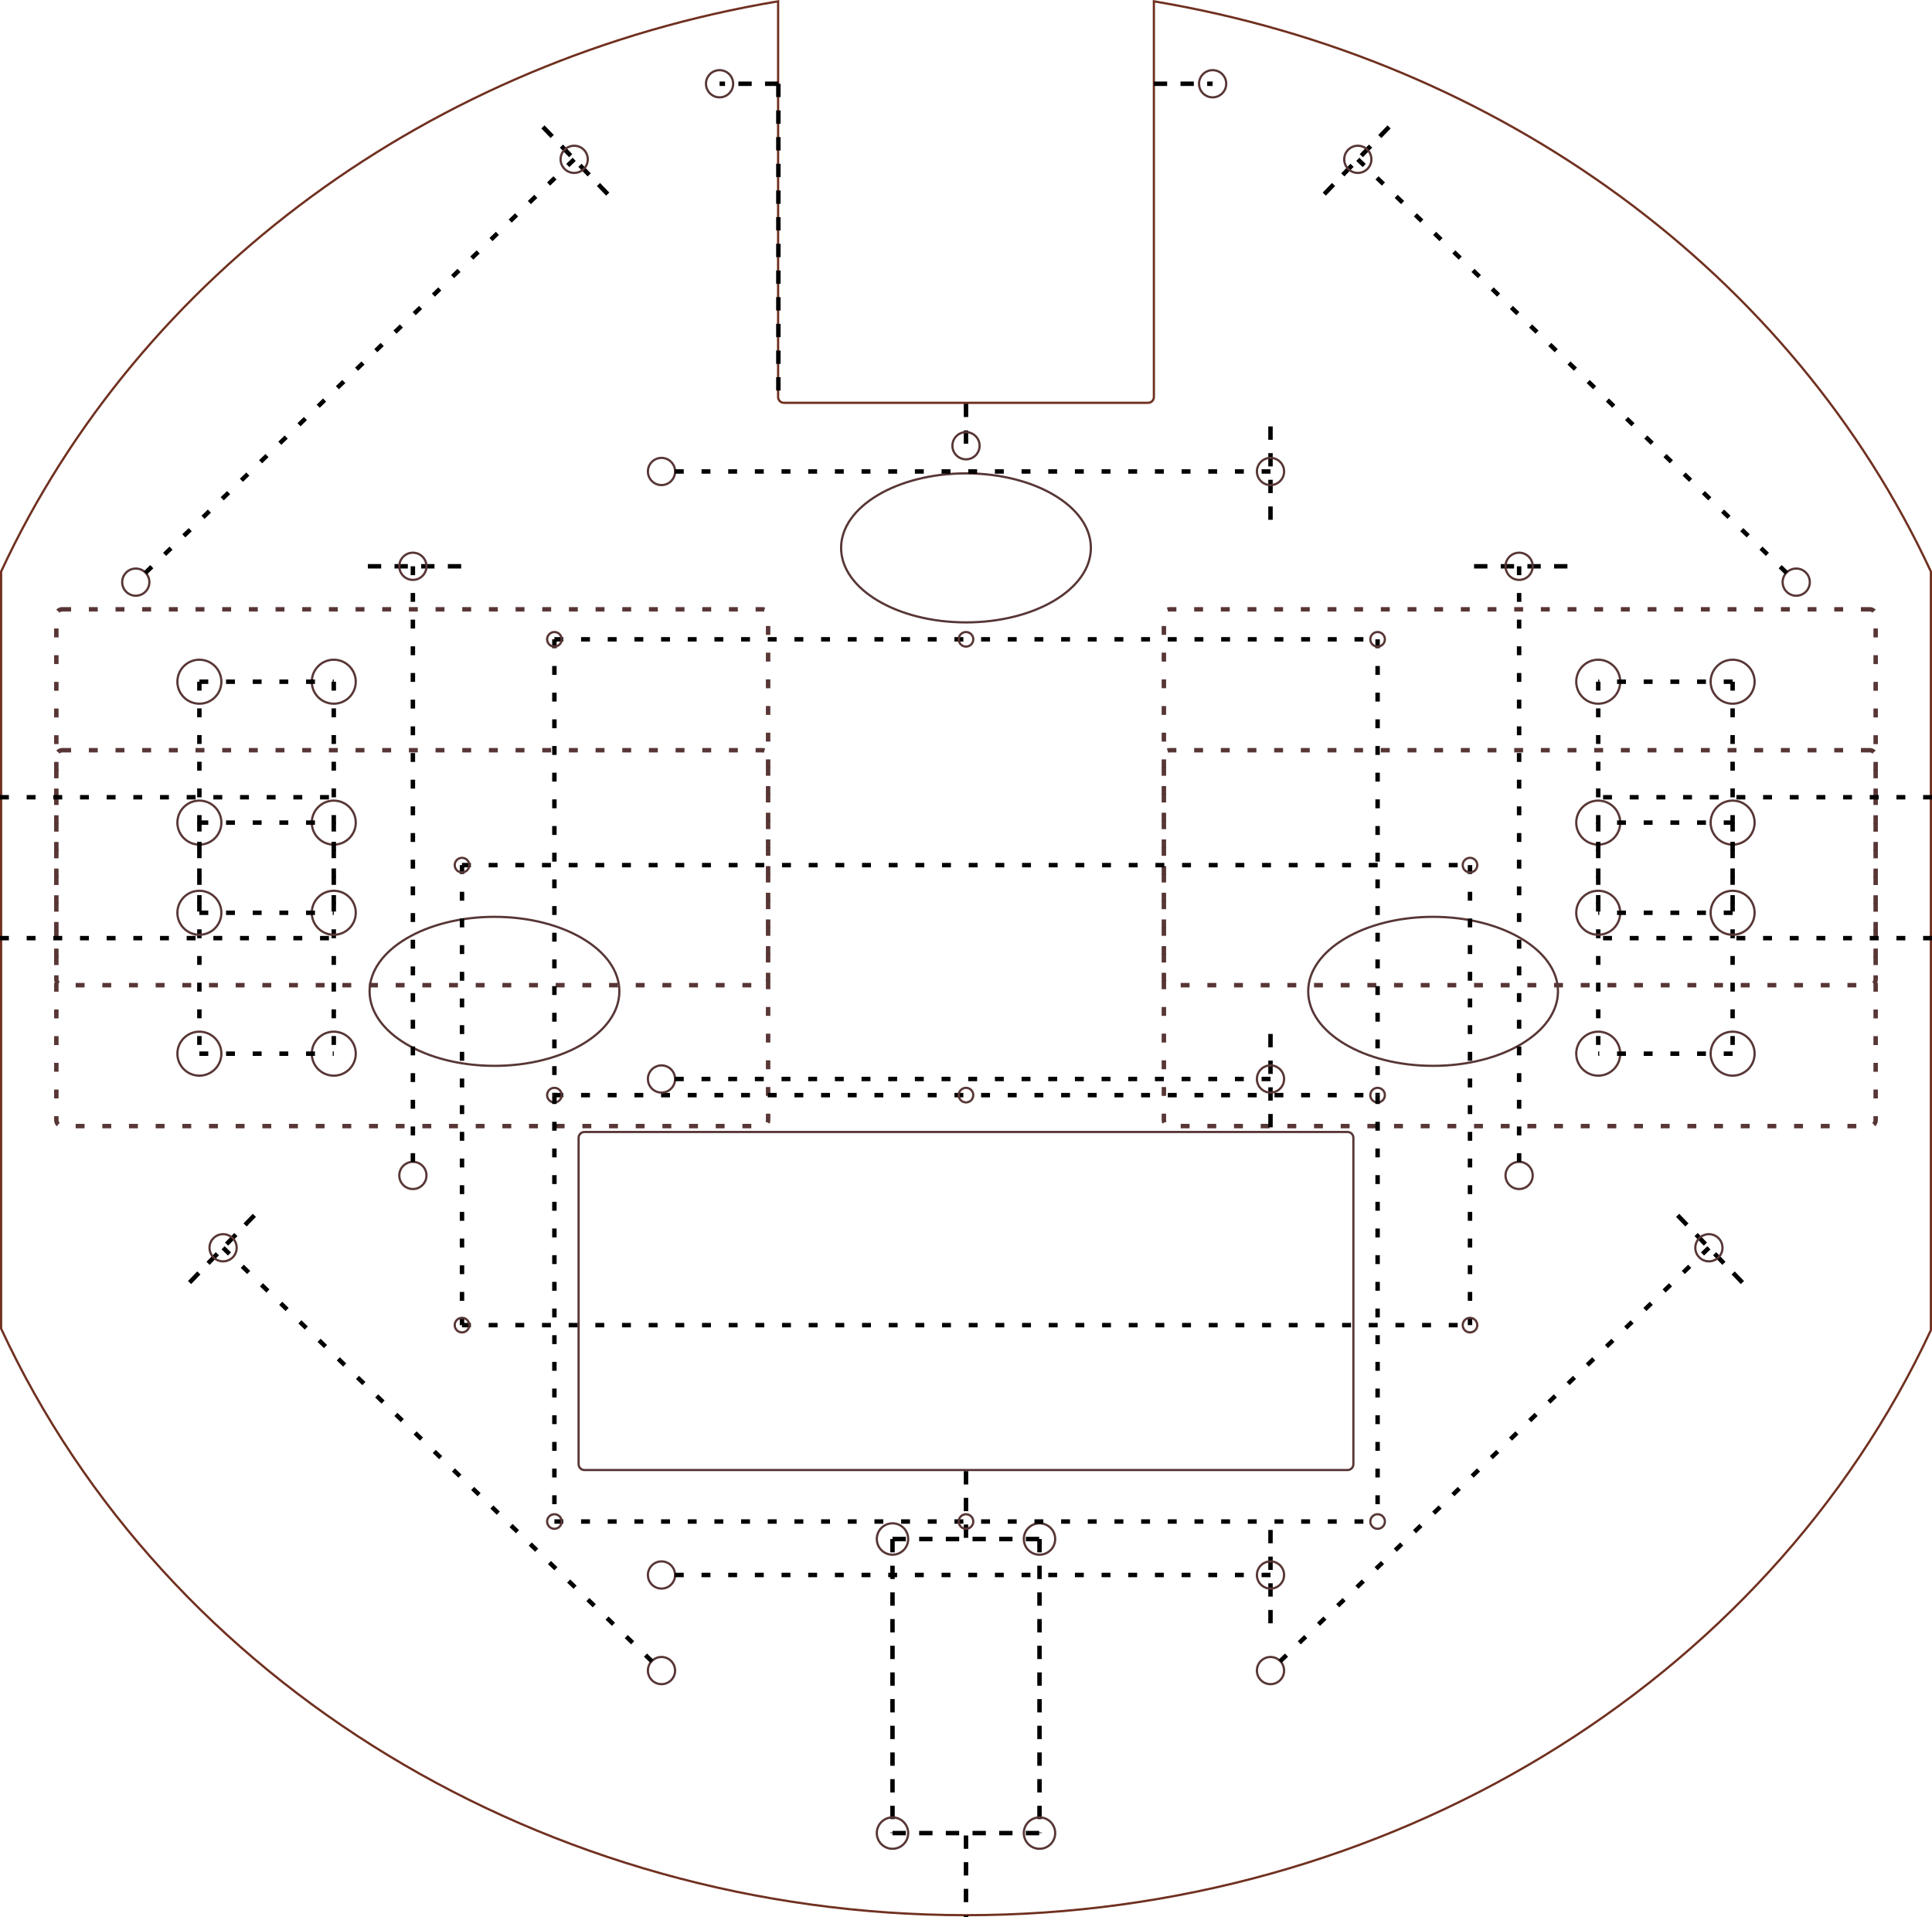
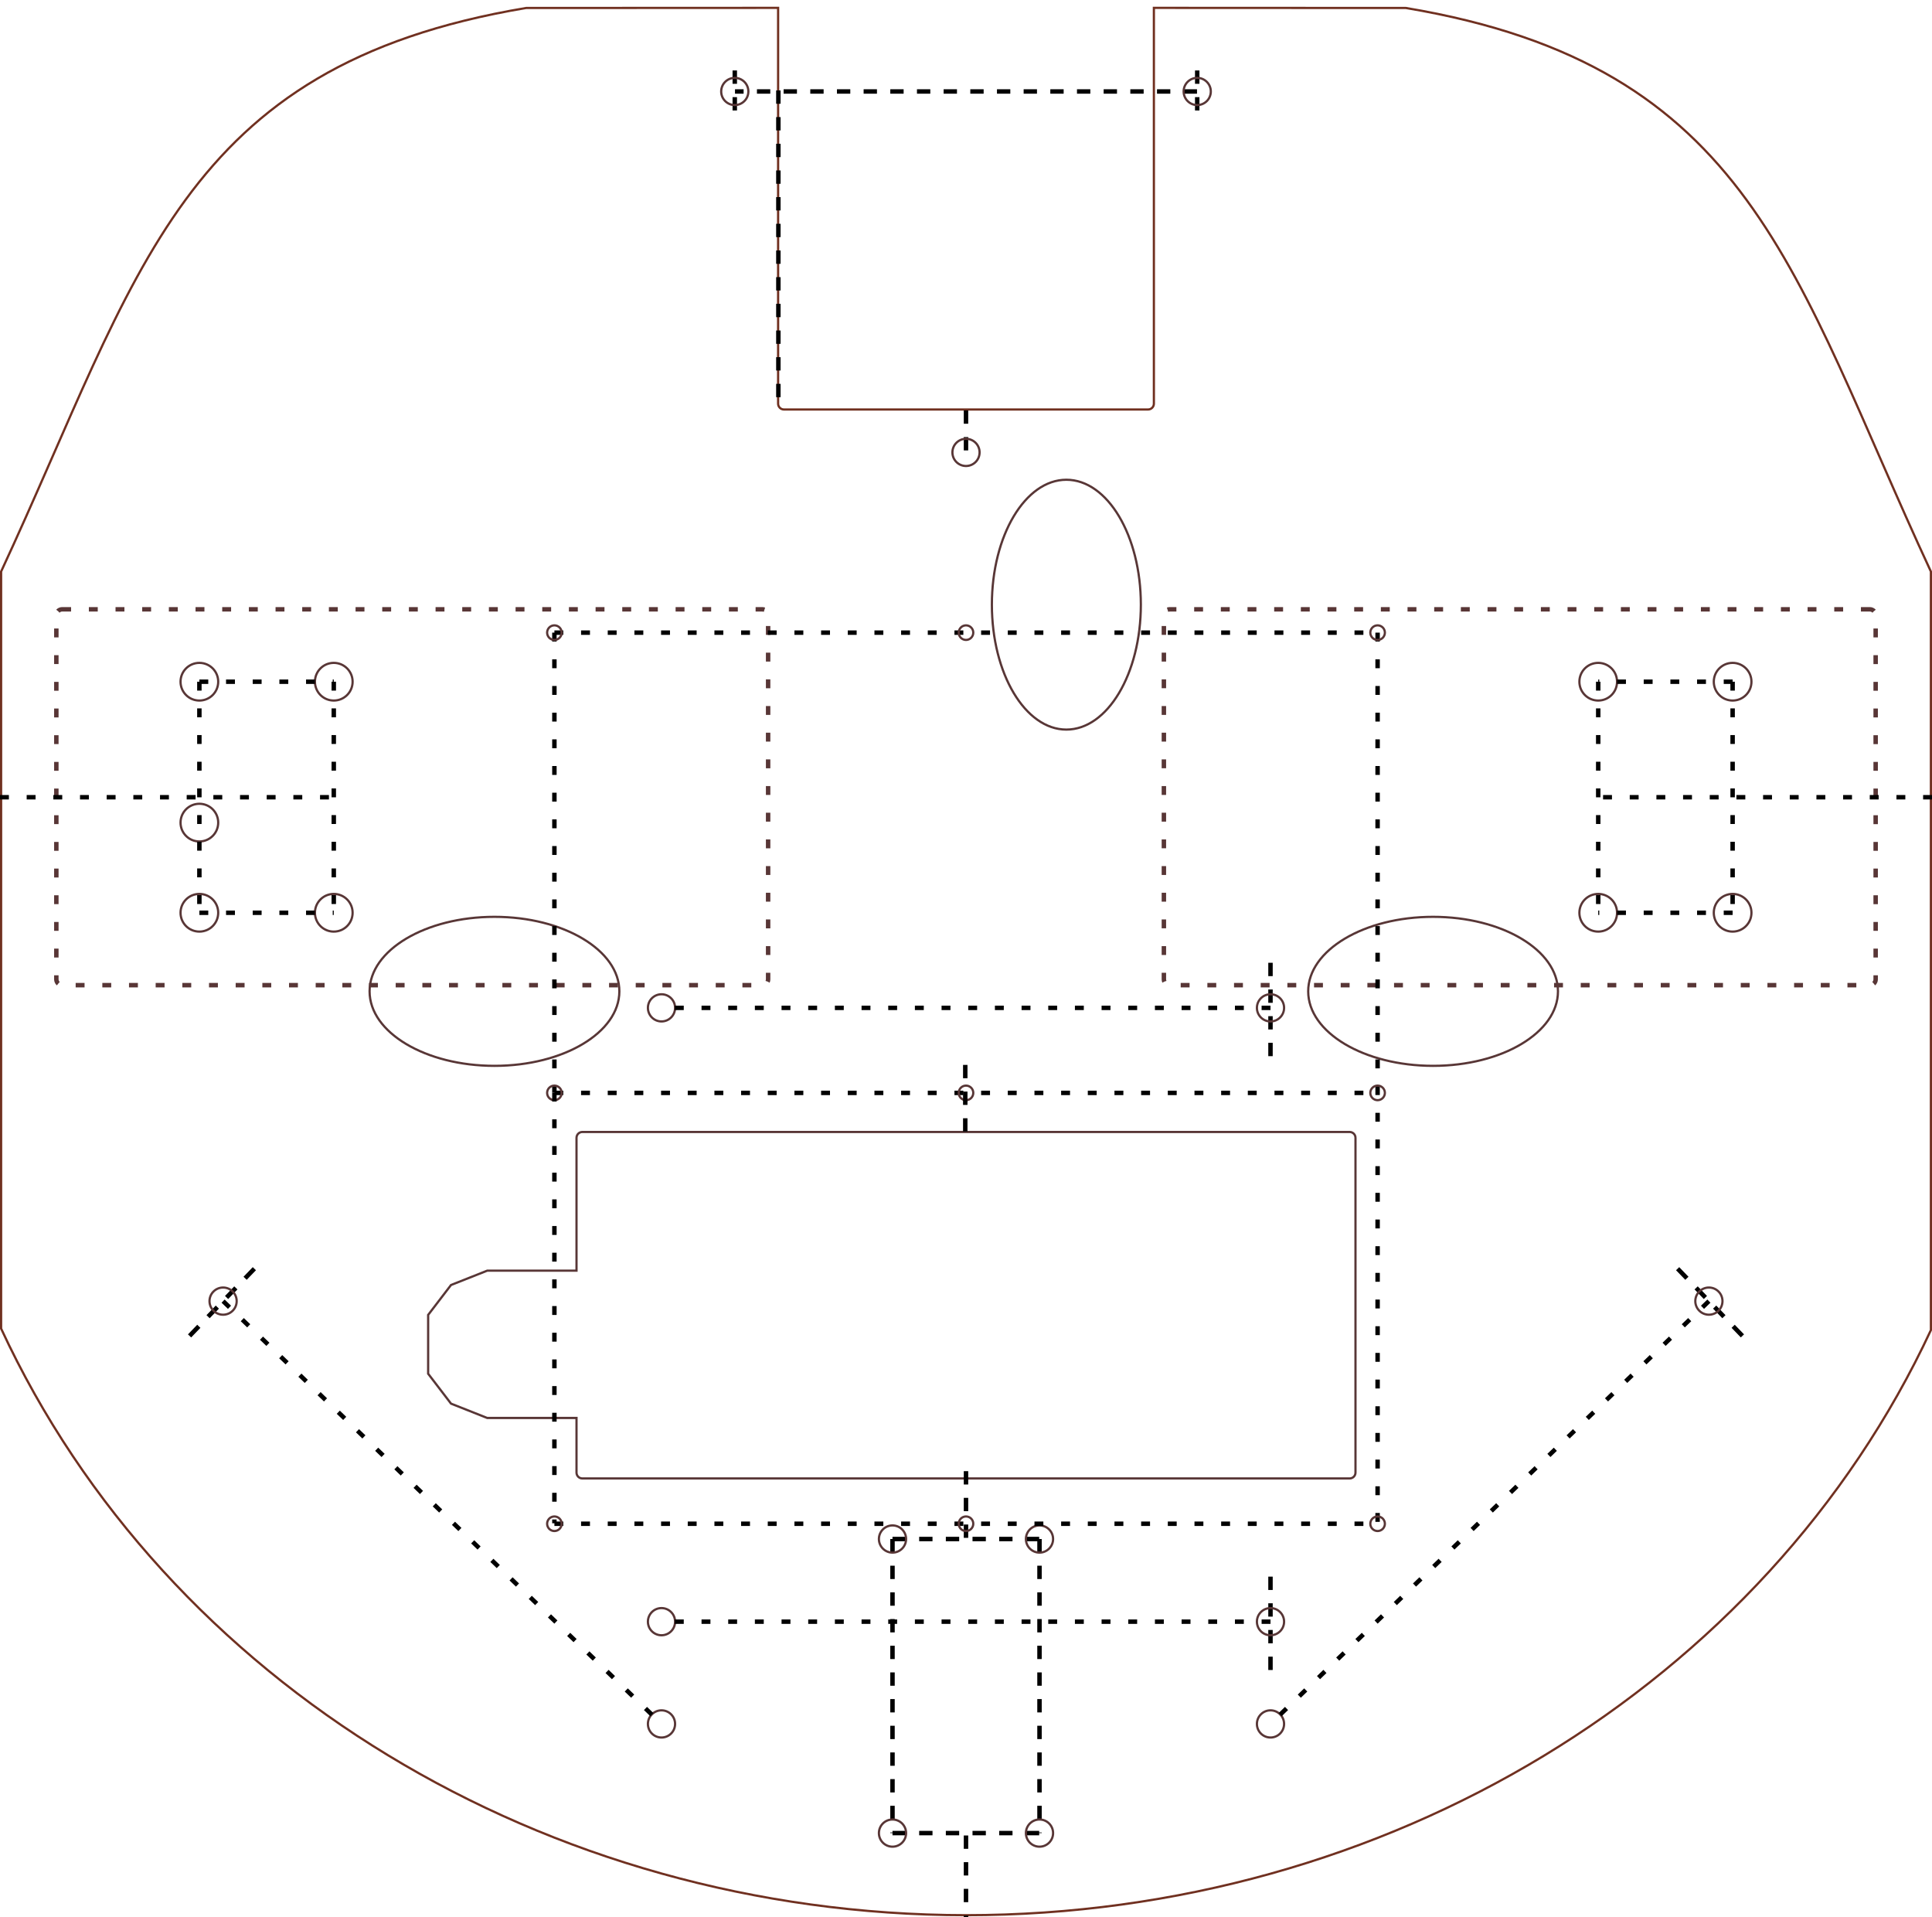
<svg xmlns="http://www.w3.org/2000/svg" width="460mm" height="456.153mm" viewBox="0 0 460 456.153" version="1.1" id="svg5">
  <defs id="defs2">
    </defs>
  <g id="layer1" transform="translate(-50.91214,-132.702)">
-     <path id="path846" mask="none" style="fill:none;stroke:#703020;stroke-width:2" d="M 892.637,502.732 A 944.668,868.286 0 0 0 193.424,1015.764 v 681.078 a 944.668,868.286 0 0 0 868.291,527.752 944.668,868.286 0 0 0 868.291,-526.369 V 1015.764 A 944.668,868.286 0 0 0 1230.793,502.734 v 355.967 c 0,2.916 -2.347,5.264 -5.264,5.264 H 897.9 c -2.916,0 -5.264,-2.347 -5.264,-5.264 z" transform="scale(0.2645833)" />
-     <g id="g3634" transform="translate(0,23.04942)">
-       <rect style="fill:none;fill-opacity:1;stroke:#583636;stroke-width:1.058;stroke-miterlimit:4;stroke-dasharray:2.117, 4.233;stroke-dashoffset:0;stroke-opacity:1" id="rect2693-6" width="169.471" height="89.471" x="64.327" y="288.231" rx="1.393" ry="1.393" />
-       <g id="g3434" transform="translate(-0.2678603,-2.211172)">
-         <circle style="fill:none;fill-opacity:1;stroke:#583636;stroke-width:0.529;stroke-miterlimit:4;stroke-dasharray:none;stroke-opacity:1" id="path2137" cx="98.651" cy="307.678" r="5.235" />
-         <circle style="fill:none;fill-opacity:1;stroke:#583636;stroke-width:0.529;stroke-miterlimit:4;stroke-dasharray:none;stroke-opacity:1" id="path2137-35" cx="98.651" cy="362.678" r="5.235" />
-         <circle style="fill:none;fill-opacity:1;stroke:#583636;stroke-width:0.529;stroke-miterlimit:4;stroke-dasharray:none;stroke-opacity:1" id="path2137-7" cx="130.651" cy="307.678" r="5.235" />
-         <circle style="fill:none;fill-opacity:1;stroke:#583636;stroke-width:0.529;stroke-miterlimit:4;stroke-dasharray:none;stroke-opacity:1" id="path2137-3" cx="130.651" cy="362.678" r="5.235" />
-         <path style="fill:none;stroke:#000000;stroke-width:1.058;stroke-linecap:butt;stroke-linejoin:miter;stroke-miterlimit:4;stroke-dasharray:2.117, 4.233;stroke-dashoffset:0;stroke-opacity:1" d="M 51.18,335.178 H 131.18" id="path2868" />
-         <path style="fill:none;stroke:#000000;stroke-width:1.058;stroke-linecap:butt;stroke-linejoin:miter;stroke-miterlimit:4;stroke-dasharray:2.117, 4.233;stroke-dashoffset:0;stroke-opacity:1" d="m 98.651,307.678 h 32" id="path2868-5" />
-         <path style="fill:none;stroke:#000000;stroke-width:1.058;stroke-linecap:butt;stroke-linejoin:miter;stroke-miterlimit:4;stroke-dasharray:2.117, 4.233;stroke-dashoffset:0;stroke-opacity:1" d="M 98.651,362.678 H 130.651" id="path2868-5-6" />
-         <path style="fill:none;stroke:#000000;stroke-width:1.058;stroke-linecap:butt;stroke-linejoin:miter;stroke-miterlimit:4;stroke-dasharray:2.117, 4.233;stroke-dashoffset:0;stroke-opacity:1" d="m 130.651,307.678 v 55" id="path2870" />
-         <path style="fill:none;stroke:#000000;stroke-width:1.058;stroke-linecap:butt;stroke-linejoin:miter;stroke-miterlimit:4;stroke-dasharray:2.117, 4.233;stroke-dashoffset:0;stroke-opacity:1" d="m 98.651,307.678 v 55" id="path2870-2" />
-       </g>
-     </g>
-     <g id="g3634-1" transform="matrix(-1,0,0,1,561.8241,23.04942)">
-       <rect style="fill:none;fill-opacity:1;stroke:#583636;stroke-width:1.058;stroke-miterlimit:4;stroke-dasharray:2.117, 4.233;stroke-dashoffset:0;stroke-opacity:1" id="rect2693-6-2" width="169.471" height="89.471" x="64.327" y="288.231" rx="1.393" ry="1.393" />
-       <g id="g3434-7" transform="translate(-0.2678603,-2.211172)">
-         <circle style="fill:none;fill-opacity:1;stroke:#583636;stroke-width:0.529;stroke-miterlimit:4;stroke-dasharray:none;stroke-opacity:1" id="path2137-0" cx="98.651" cy="307.678" r="5.235" />
-         <circle style="fill:none;fill-opacity:1;stroke:#583636;stroke-width:0.529;stroke-miterlimit:4;stroke-dasharray:none;stroke-opacity:1" id="path2137-35-9" cx="98.651" cy="362.678" r="5.235" />
-         <circle style="fill:none;fill-opacity:1;stroke:#583636;stroke-width:0.529;stroke-miterlimit:4;stroke-dasharray:none;stroke-opacity:1" id="path2137-7-3" cx="130.651" cy="307.678" r="5.235" />
-         <circle style="fill:none;fill-opacity:1;stroke:#583636;stroke-width:0.529;stroke-miterlimit:4;stroke-dasharray:none;stroke-opacity:1" id="path2137-3-6" cx="130.651" cy="362.678" r="5.235" />
-         <path style="fill:none;stroke:#000000;stroke-width:1.058;stroke-linecap:butt;stroke-linejoin:miter;stroke-miterlimit:4;stroke-dasharray:2.117, 4.233;stroke-dashoffset:0;stroke-opacity:1" d="M 51.18,335.178 H 131.18" id="path2868-0" />
-         <path style="fill:none;stroke:#000000;stroke-width:1.058;stroke-linecap:butt;stroke-linejoin:miter;stroke-miterlimit:4;stroke-dasharray:2.117, 4.233;stroke-dashoffset:0;stroke-opacity:1" d="m 98.651,307.678 h 32" id="path2868-5-62" />
-         <path style="fill:none;stroke:#000000;stroke-width:1.058;stroke-linecap:butt;stroke-linejoin:miter;stroke-miterlimit:4;stroke-dasharray:2.117, 4.233;stroke-dashoffset:0;stroke-opacity:1" d="M 98.651,362.678 H 130.651" id="path2868-5-6-6" />
-         <path style="fill:none;stroke:#000000;stroke-width:1.058;stroke-linecap:butt;stroke-linejoin:miter;stroke-miterlimit:4;stroke-dasharray:2.117, 4.233;stroke-dashoffset:0;stroke-opacity:1" d="m 130.651,307.678 v 55" id="path2870-1" />
-         <path style="fill:none;stroke:#000000;stroke-width:1.058;stroke-linecap:butt;stroke-linejoin:miter;stroke-miterlimit:4;stroke-dasharray:2.117, 4.233;stroke-dashoffset:0;stroke-opacity:1" d="m 98.651,307.678 v 55" id="path2870-2-8" />
-       </g>
-     </g>
-     <g id="g3634-2" transform="translate(9e-6,-10.49095)">
-       <rect style="fill:none;fill-opacity:1;stroke:#583636;stroke-width:1.058;stroke-miterlimit:4;stroke-dasharray:2.117, 4.233;stroke-dashoffset:0;stroke-opacity:1" id="rect2693-6-28" width="169.471" height="89.471" x="64.327" y="288.231" rx="1.393" ry="1.393" />
-       <g id="g3434-9" transform="translate(-0.2678603,-2.211172)">
-         <circle style="fill:none;fill-opacity:1;stroke:#583636;stroke-width:0.529;stroke-miterlimit:4;stroke-dasharray:none;stroke-opacity:1" id="path2137-73" cx="98.651" cy="307.678" r="5.235" />
-         <circle style="fill:none;fill-opacity:1;stroke:#583636;stroke-width:0.529;stroke-miterlimit:4;stroke-dasharray:none;stroke-opacity:1" id="path2137-35-6" cx="98.651" cy="362.678" r="5.235" />
-         <circle style="fill:none;fill-opacity:1;stroke:#583636;stroke-width:0.529;stroke-miterlimit:4;stroke-dasharray:none;stroke-opacity:1" id="path2137-7-1" cx="130.651" cy="307.678" r="5.235" />
-         <circle style="fill:none;fill-opacity:1;stroke:#583636;stroke-width:0.529;stroke-miterlimit:4;stroke-dasharray:none;stroke-opacity:1" id="path2137-3-2" cx="130.651" cy="362.678" r="5.235" />
-         <path style="fill:none;stroke:#000000;stroke-width:1.058;stroke-linecap:butt;stroke-linejoin:miter;stroke-miterlimit:4;stroke-dasharray:2.117, 4.233;stroke-dashoffset:0;stroke-opacity:1" d="M 51.18,335.178 H 131.18" id="path2868-9" />
-         <path style="fill:none;stroke:#000000;stroke-width:1.058;stroke-linecap:butt;stroke-linejoin:miter;stroke-miterlimit:4;stroke-dasharray:2.117, 4.233;stroke-dashoffset:0;stroke-opacity:1" d="m 98.651,307.678 h 32" id="path2868-5-3" />
-         <path style="fill:none;stroke:#000000;stroke-width:1.058;stroke-linecap:butt;stroke-linejoin:miter;stroke-miterlimit:4;stroke-dasharray:2.117, 4.233;stroke-dashoffset:0;stroke-opacity:1" d="M 98.651,362.678 H 130.651" id="path2868-5-6-1" />
-         <path style="fill:none;stroke:#000000;stroke-width:1.058;stroke-linecap:butt;stroke-linejoin:miter;stroke-miterlimit:4;stroke-dasharray:2.117, 4.233;stroke-dashoffset:0;stroke-opacity:1" d="m 130.651,307.678 v 55" id="path2870-9" />
-         <path style="fill:none;stroke:#000000;stroke-width:1.058;stroke-linecap:butt;stroke-linejoin:miter;stroke-miterlimit:4;stroke-dasharray:2.117, 4.233;stroke-dashoffset:0;stroke-opacity:1" d="m 98.651,307.678 v 55" id="path2870-2-4" />
-       </g>
-     </g>
-     <g id="g3634-1-7" transform="matrix(-1,0,0,1,561.8241,-10.49095)">
-       <rect style="fill:none;fill-opacity:1;stroke:#583636;stroke-width:1.058;stroke-miterlimit:4;stroke-dasharray:2.117, 4.233;stroke-dashoffset:0;stroke-opacity:1" id="rect2693-6-2-8" width="169.471" height="89.471" x="64.327" y="288.231" rx="1.393" ry="1.393" />
-       <g id="g3434-7-4" transform="translate(-0.2678603,-2.211172)">
-         <circle style="fill:none;fill-opacity:1;stroke:#583636;stroke-width:0.529;stroke-miterlimit:4;stroke-dasharray:none;stroke-opacity:1" id="path2137-0-5" cx="98.651" cy="307.678" r="5.235" />
-         <circle style="fill:none;fill-opacity:1;stroke:#583636;stroke-width:0.529;stroke-miterlimit:4;stroke-dasharray:none;stroke-opacity:1" id="path2137-35-9-0" cx="98.651" cy="362.678" r="5.235" />
-         <circle style="fill:none;fill-opacity:1;stroke:#583636;stroke-width:0.529;stroke-miterlimit:4;stroke-dasharray:none;stroke-opacity:1" id="path2137-7-3-3" cx="130.651" cy="307.678" r="5.235" />
-         <circle style="fill:none;fill-opacity:1;stroke:#583636;stroke-width:0.529;stroke-miterlimit:4;stroke-dasharray:none;stroke-opacity:1" id="path2137-3-6-6" cx="130.651" cy="362.678" r="5.235" />
-         <path style="fill:none;stroke:#000000;stroke-width:1.058;stroke-linecap:butt;stroke-linejoin:miter;stroke-miterlimit:4;stroke-dasharray:2.117, 4.233;stroke-dashoffset:0;stroke-opacity:1" d="M 51.18,335.178 H 131.18" id="path2868-0-1" />
-         <path style="fill:none;stroke:#000000;stroke-width:1.058;stroke-linecap:butt;stroke-linejoin:miter;stroke-miterlimit:4;stroke-dasharray:2.117, 4.233;stroke-dashoffset:0;stroke-opacity:1" d="m 98.651,307.678 h 32" id="path2868-5-62-0" />
-         <path style="fill:none;stroke:#000000;stroke-width:1.058;stroke-linecap:butt;stroke-linejoin:miter;stroke-miterlimit:4;stroke-dasharray:2.117, 4.233;stroke-dashoffset:0;stroke-opacity:1" d="M 98.651,362.678 H 130.651" id="path2868-5-6-6-6" />
-         <path style="fill:none;stroke:#000000;stroke-width:1.058;stroke-linecap:butt;stroke-linejoin:miter;stroke-miterlimit:4;stroke-dasharray:2.117, 4.233;stroke-dashoffset:0;stroke-opacity:1" d="m 130.651,307.678 v 55" id="path2870-1-3" />
-         <path style="fill:none;stroke:#000000;stroke-width:1.058;stroke-linecap:butt;stroke-linejoin:miter;stroke-miterlimit:4;stroke-dasharray:2.117, 4.233;stroke-dashoffset:0;stroke-opacity:1" d="m 98.651,307.678 v 55" id="path2870-2-8-2" />
-       </g>
-     </g>
-     <ellipse style="fill:none;fill-opacity:1;stroke:#583636;stroke-width:0.529;stroke-miterlimit:4;stroke-dasharray:none;stroke-dashoffset:0;stroke-opacity:1" id="path3751" cx="280.912" cy="263.119" rx="29.735" ry="17.735" />
+     <path id="path846" mask="none" style="fill:none;stroke:#703020;stroke-width:2" d="M 665.866,508.732 C 353.881,561.027 318.031,747.719 193.424,1015.764 v 681.078 c 148.361,319.844 490.004,527.497 868.291,527.752 377.926,-0.019 719.47,-207.067 868.291,-526.369 V 1015.764 C 1805.398,747.72 1769.549,561.028 1457.564,508.734 l -226.771,-0.102 v 356.068 c 0,2.916 -2.347,5.264 -5.264,5.264 H 897.9 c -2.916,0 -5.264,-2.347 -5.264,-5.264 v -356.068 z" transform="scale(0.2645833)" />
+     <circle style="fill:none;fill-opacity:1;stroke:#583636;stroke-width:0.529;stroke-miterlimit:4;stroke-dasharray:none;stroke-opacity:1" id="path2137" cx="98.383" cy="328.516" r="4.485" />
+     <rect style="fill:none;fill-opacity:1;stroke:#583636;stroke-width:1.058;stroke-miterlimit:4;stroke-dasharray:2.117, 4.233;stroke-dashoffset:0;stroke-opacity:1" id="rect2693-6-28" width="169.471" height="89.471" x="64.327" y="277.74" rx="1.393" ry="1.393" />
+     <circle style="fill:none;fill-opacity:1;stroke:#583636;stroke-width:0.529;stroke-miterlimit:4;stroke-dasharray:none;stroke-opacity:1" id="path2137-73" cx="98.383" cy="294.976" r="4.485" />
+     <circle style="fill:none;fill-opacity:1;stroke:#583636;stroke-width:0.529;stroke-miterlimit:4;stroke-dasharray:none;stroke-opacity:1" id="path2137-35-6" cx="98.383" cy="349.976" r="4.485" />
+     <circle style="fill:none;fill-opacity:1;stroke:#583636;stroke-width:0.529;stroke-miterlimit:4;stroke-dasharray:none;stroke-opacity:1" id="path2137-7-1" cx="130.383" cy="294.976" r="4.485" />
+     <circle style="fill:none;fill-opacity:1;stroke:#583636;stroke-width:0.529;stroke-miterlimit:4;stroke-dasharray:none;stroke-opacity:1" id="path2137-3-2" cx="130.383" cy="349.976" r="4.485" />
+     <path style="fill:none;stroke:#000000;stroke-width:1.058;stroke-linecap:butt;stroke-linejoin:miter;stroke-miterlimit:4;stroke-dasharray:2.117, 4.233;stroke-dashoffset:0;stroke-opacity:1" d="M 50.912,322.476 H 130.912" id="path2868-9" />
+     <path style="fill:none;stroke:#000000;stroke-width:1.058;stroke-linecap:butt;stroke-linejoin:miter;stroke-miterlimit:4;stroke-dasharray:2.117, 4.233;stroke-dashoffset:0;stroke-opacity:1" d="M 98.383,294.976 H 130.383" id="path2868-5-3" />
+     <path style="fill:none;stroke:#000000;stroke-width:1.058;stroke-linecap:butt;stroke-linejoin:miter;stroke-miterlimit:4;stroke-dasharray:2.117, 4.233;stroke-dashoffset:0;stroke-opacity:1" d="M 98.383,349.976 H 130.383" id="path2868-5-6-1" />
+     <path style="fill:none;stroke:#000000;stroke-width:1.058;stroke-linecap:butt;stroke-linejoin:miter;stroke-miterlimit:4;stroke-dasharray:2.117, 4.233;stroke-dashoffset:0;stroke-opacity:1" d="m 130.383,294.976 v 55" id="path2870-9" />
+     <path style="fill:none;stroke:#000000;stroke-width:1.058;stroke-linecap:butt;stroke-linejoin:miter;stroke-miterlimit:4;stroke-dasharray:2.117, 4.233;stroke-dashoffset:0;stroke-opacity:1" d="m 98.383,294.976 v 55" id="path2870-2-4" />
+     <rect style="fill:none;fill-opacity:1;stroke:#583636;stroke-width:1.058;stroke-miterlimit:4;stroke-dasharray:2.117, 4.233;stroke-dashoffset:0;stroke-opacity:1" id="rect2693-6-2-8" width="169.471" height="89.471" x="-497.498" y="277.74" rx="1.393" ry="1.393" transform="scale(-1,1)" />
+     <circle style="fill:none;fill-opacity:1;stroke:#583636;stroke-width:0.529;stroke-miterlimit:4;stroke-dasharray:none;stroke-opacity:1" id="path2137-0-5" cx="-463.441" cy="294.976" r="4.485" transform="scale(-1,1)" />
+     <circle style="fill:none;fill-opacity:1;stroke:#583636;stroke-width:0.529;stroke-miterlimit:4;stroke-dasharray:none;stroke-opacity:1" id="path2137-35-9-0" cx="-463.441" cy="349.976" r="4.485" transform="scale(-1,1)" />
+     <circle style="fill:none;fill-opacity:1;stroke:#583636;stroke-width:0.529;stroke-miterlimit:4;stroke-dasharray:none;stroke-opacity:1" id="path2137-7-3-3" cx="-431.441" cy="294.976" r="4.485" transform="scale(-1,1)" />
+     <circle style="fill:none;fill-opacity:1;stroke:#583636;stroke-width:0.529;stroke-miterlimit:4;stroke-dasharray:none;stroke-opacity:1" id="path2137-3-6-6" cx="-431.441" cy="349.976" r="4.485" transform="scale(-1,1)" />
+     <path style="fill:none;stroke:#000000;stroke-width:1.058;stroke-linecap:butt;stroke-linejoin:miter;stroke-miterlimit:4;stroke-dasharray:2.117, 4.233;stroke-dashoffset:0;stroke-opacity:1" d="M 510.912,322.476 H 430.912" id="path2868-0-1" />
+     <path style="fill:none;stroke:#000000;stroke-width:1.058;stroke-linecap:butt;stroke-linejoin:miter;stroke-miterlimit:4;stroke-dasharray:2.117, 4.233;stroke-dashoffset:0;stroke-opacity:1" d="m 463.441,294.976 h -32" id="path2868-5-62-0" />
+     <path style="fill:none;stroke:#000000;stroke-width:1.058;stroke-linecap:butt;stroke-linejoin:miter;stroke-miterlimit:4;stroke-dasharray:2.117, 4.233;stroke-dashoffset:0;stroke-opacity:1" d="m 463.441,349.976 h -32" id="path2868-5-6-6-6" />
+     <path style="fill:none;stroke:#000000;stroke-width:1.058;stroke-linecap:butt;stroke-linejoin:miter;stroke-miterlimit:4;stroke-dasharray:2.117, 4.233;stroke-dashoffset:0;stroke-opacity:1" d="m 431.441,294.976 v 55" id="path2870-1-3" />
+     <path style="fill:none;stroke:#000000;stroke-width:1.058;stroke-linecap:butt;stroke-linejoin:miter;stroke-miterlimit:4;stroke-dasharray:2.117, 4.233;stroke-dashoffset:0;stroke-opacity:1" d="m 463.441,294.976 v 55" id="path2870-2-8-2" />
+     <ellipse style="fill:none;fill-opacity:1;stroke:#583636;stroke-width:0.529;stroke-miterlimit:4;stroke-dasharray:none;stroke-dashoffset:0;stroke-opacity:1" id="path3751-3" cx="276.636" cy="-304.809" rx="29.735" ry="17.735" transform="rotate(90)" />
    <ellipse style="fill:none;fill-opacity:1;stroke:#583636;stroke-width:0.529;stroke-miterlimit:4;stroke-dasharray:none;stroke-dashoffset:0;stroke-opacity:1" id="path3751-0" cx="168.644" cy="368.679" rx="29.735" ry="17.735" />
    <ellipse style="fill:none;fill-opacity:1;stroke:#583636;stroke-width:0.529;stroke-miterlimit:4;stroke-dasharray:none;stroke-dashoffset:0;stroke-opacity:1" id="path3751-6" cx="392.122" cy="368.679" rx="29.735" ry="17.735" />
-     <rect style="fill:none;fill-opacity:1;stroke:#583636;stroke-width:0.529;stroke-miterlimit:4;stroke-dasharray:none;stroke-opacity:1" id="rect2384" width="80.471" height="184.471" x="402.158" y="-373.147" ry="1.393" rx="1.393" transform="rotate(90)" />
+     <path id="rect2384" style="fill:none;stroke:#583636;stroke-width:0.529" d="m 403.551,-373.647 h 79.685 c 0.772,0 1.393,0.621 1.393,1.393 v 182.685 c 0,0.772 -0.621,1.393 -1.393,1.393 h -13.005 v 21.265 l -3.413,8.617 -7.117,5.442 h -14 l -7.117,-5.442 -3.413,-8.617 v -21.265 h -31.622 c -0.772,0 -1.393,-0.621 -1.393,-1.393 V -372.255 c 0,-0.772 0.621,-1.393 1.393,-1.393 z" transform="rotate(90)" />
    <g id="g1152">
      <path style="fill:none;stroke:#000000;stroke-width:1.058;stroke-linecap:butt;stroke-linejoin:miter;stroke-miterlimit:4;stroke-dasharray:3.175, 3.175;stroke-dashoffset:0;stroke-opacity:1" d="m 280.912,482.894 v 18" id="path4010" />
      <path style="fill:none;stroke:#000000;stroke-width:1.058;stroke-linecap:butt;stroke-linejoin:miter;stroke-miterlimit:4;stroke-dasharray:3.175, 3.175;stroke-dashoffset:0;stroke-opacity:1" d="m 263.412,499.048 h 35" id="path4012" />
      <path style="fill:none;stroke:#000000;stroke-width:1.058;stroke-linecap:butt;stroke-linejoin:miter;stroke-miterlimit:4;stroke-dasharray:3.175, 3.175;stroke-dashoffset:0;stroke-opacity:1" d="m 263.412,569.048 h 35" id="path4012-2" />
      <path style="fill:none;stroke:#000000;stroke-width:1.058;stroke-linecap:butt;stroke-linejoin:miter;stroke-miterlimit:4;stroke-dasharray:3.175, 3.175;stroke-dashoffset:0;stroke-opacity:1" d="m 263.412,499.048 v 70" id="path4016" />
      <path style="fill:none;stroke:#000000;stroke-width:1.058;stroke-linecap:butt;stroke-linejoin:miter;stroke-miterlimit:4;stroke-dasharray:3.175, 3.175;stroke-dashoffset:0;stroke-opacity:1" d="m 298.412,499.048 v 70" id="path4016-9" />
-       <ellipse style="fill:none;fill-opacity:1;stroke:#583636;stroke-width:0.529;stroke-miterlimit:4;stroke-dasharray:none;stroke-dashoffset:0;stroke-opacity:1" id="path4192-0" cx="263.412" cy="499.048" rx="3.735" ry="3.735" />
-       <ellipse style="fill:none;fill-opacity:1;stroke:#583636;stroke-width:0.529;stroke-miterlimit:4;stroke-dasharray:none;stroke-dashoffset:0;stroke-opacity:1" id="path4192-2" cx="298.412" cy="499.048" rx="3.735" ry="3.735" />
-       <ellipse style="fill:none;fill-opacity:1;stroke:#583636;stroke-width:0.529;stroke-miterlimit:4;stroke-dasharray:none;stroke-dashoffset:0;stroke-opacity:1" id="path4192-3" cx="298.412" cy="569.048" rx="3.735" ry="3.735" />
-       <ellipse style="fill:none;fill-opacity:1;stroke:#583636;stroke-width:0.529;stroke-miterlimit:4;stroke-dasharray:none;stroke-dashoffset:0;stroke-opacity:1" id="path4192-7" cx="263.412" cy="569.048" rx="3.735" ry="3.735" />
+       <ellipse style="fill:none;fill-opacity:1;stroke:#583636;stroke-width:0.529;stroke-miterlimit:4;stroke-dasharray:none;stroke-dashoffset:0;stroke-opacity:1" id="path4192-0" cx="263.412" cy="499.048" rx="3.235" ry="3.235" />
+       <ellipse style="fill:none;fill-opacity:1;stroke:#583636;stroke-width:0.529;stroke-miterlimit:4;stroke-dasharray:none;stroke-dashoffset:0;stroke-opacity:1" id="path4192-2" cx="298.412" cy="499.048" rx="3.235" ry="3.235" />
+       <ellipse style="fill:none;fill-opacity:1;stroke:#583636;stroke-width:0.529;stroke-miterlimit:4;stroke-dasharray:none;stroke-dashoffset:0;stroke-opacity:1" id="path4192-3" cx="298.412" cy="569.048" rx="3.235" ry="3.235" />
+       <ellipse style="fill:none;fill-opacity:1;stroke:#583636;stroke-width:0.529;stroke-miterlimit:4;stroke-dasharray:none;stroke-dashoffset:0;stroke-opacity:1" id="path4192-7" cx="263.412" cy="569.048" rx="3.235" ry="3.235" />
      <path style="fill:none;stroke:#000000;stroke-width:1.058;stroke-linecap:butt;stroke-linejoin:miter;stroke-miterlimit:4;stroke-dasharray:3.175, 3.175;stroke-dashoffset:0;stroke-opacity:1" d="m 280.912,569.617 v 20" id="path4010-9" />
    </g>
    <g id="g3162" transform="translate(-461.1956,-38.83594)">
-       <path style="fill:none;stroke:#000000;stroke-width:1.058;stroke-linecap:butt;stroke-linejoin:miter;stroke-miterlimit:4;stroke-dasharray:2.117, 4.233;stroke-dashoffset:0;stroke-opacity:1" d="m 644.108,323.719 h 196" id="path2868-2" />
-       <path style="fill:none;stroke:#000000;stroke-width:1.058;stroke-linecap:butt;stroke-linejoin:miter;stroke-miterlimit:4;stroke-dasharray:2.117, 4.233;stroke-dashoffset:0;stroke-opacity:1" d="m 644.108,432.219 h 196" id="path2868-2-2" />
-       <path style="fill:none;stroke:#000000;stroke-width:1.058;stroke-linecap:butt;stroke-linejoin:miter;stroke-miterlimit:4;stroke-dasharray:2.117, 4.233;stroke-dashoffset:0;stroke-opacity:1" d="m 644.108,533.719 h 196" id="path2868-2-0" />
-       <path style="fill:none;stroke:#000000;stroke-width:1.058;stroke-linecap:butt;stroke-linejoin:miter;stroke-miterlimit:4;stroke-dasharray:2.117, 4.233;stroke-dashoffset:0;stroke-opacity:1" d="m 622.108,377.469 h 240" id="path2868-5-7" />
-       <path style="fill:none;stroke:#000000;stroke-width:1.058;stroke-linecap:butt;stroke-linejoin:miter;stroke-miterlimit:4;stroke-dasharray:2.117, 4.233;stroke-dashoffset:0;stroke-opacity:1" d="m 622.108,486.969 h 240" id="path2868-5-7-6" />
-       <path style="fill:none;stroke:#000000;stroke-width:1.058;stroke-linecap:butt;stroke-linejoin:miter;stroke-miterlimit:4;stroke-dasharray:2.117, 4.233;stroke-dashoffset:0;stroke-opacity:1" d="m 644.108,323.719 v 108.5" id="path2870-93" />
-       <path style="fill:none;stroke:#000000;stroke-width:1.058;stroke-linecap:butt;stroke-linejoin:miter;stroke-miterlimit:4;stroke-dasharray:2.117, 4.233;stroke-dashoffset:0;stroke-opacity:1" d="m 840.108,323.719 v 108.5" id="path2870-93-2" />
-       <path style="fill:none;stroke:#000000;stroke-width:1.058;stroke-linecap:butt;stroke-linejoin:miter;stroke-miterlimit:4;stroke-dasharray:2.117, 4.233;stroke-dashoffset:0;stroke-opacity:1" d="m 622.108,377.469 v 109.5" id="path2870-2-6" />
-       <path style="fill:none;stroke:#000000;stroke-width:1.058;stroke-linecap:butt;stroke-linejoin:miter;stroke-miterlimit:4;stroke-dasharray:2.117, 4.233;stroke-dashoffset:0;stroke-opacity:1" d="m 862.108,377.469 v 109.5" id="path2870-2-6-6" />
-       <circle style="fill:none;fill-opacity:1;stroke:#583636;stroke-width:0.529;stroke-miterlimit:4;stroke-dasharray:none;stroke-dashoffset:0;stroke-opacity:1" id="path4192-5" cx="644.108" cy="323.719" r="1.735" />
-       <circle style="fill:none;fill-opacity:1;stroke:#583636;stroke-width:0.529;stroke-miterlimit:4;stroke-dasharray:none;stroke-dashoffset:0;stroke-opacity:1" id="path4192-9" cx="840.108" cy="323.719" r="1.735" />
-       <circle style="fill:none;fill-opacity:1;stroke:#583636;stroke-width:0.529;stroke-miterlimit:4;stroke-dasharray:none;stroke-dashoffset:0;stroke-opacity:1" id="path4192-22" cx="742.108" cy="323.719" r="1.735" />
-       <circle style="fill:none;fill-opacity:1;stroke:#583636;stroke-width:0.529;stroke-miterlimit:4;stroke-dasharray:none;stroke-dashoffset:0;stroke-opacity:1" id="path4192-8" cx="742.108" cy="432.219" r="1.735" />
-       <circle style="fill:none;fill-opacity:1;stroke:#583636;stroke-width:0.529;stroke-miterlimit:4;stroke-dasharray:none;stroke-dashoffset:0;stroke-opacity:1" id="path4192-97" cx="742.108" cy="533.719" r="1.735" />
-       <circle style="fill:none;fill-opacity:1;stroke:#583636;stroke-width:0.529;stroke-miterlimit:4;stroke-dasharray:none;stroke-dashoffset:0;stroke-opacity:1" id="path4192-97-4" cx="840.108" cy="533.719" r="1.735" />
-       <circle style="fill:none;fill-opacity:1;stroke:#583636;stroke-width:0.529;stroke-miterlimit:4;stroke-dasharray:none;stroke-dashoffset:0;stroke-opacity:1" id="path4192-97-5" cx="644.108" cy="533.719" r="1.735" />
-       <circle style="fill:none;fill-opacity:1;stroke:#583636;stroke-width:0.529;stroke-miterlimit:4;stroke-dasharray:none;stroke-dashoffset:0;stroke-opacity:1" id="path4192-36" cx="862.108" cy="486.969" r="1.735" />
-       <circle style="fill:none;fill-opacity:1;stroke:#583636;stroke-width:0.529;stroke-miterlimit:4;stroke-dasharray:none;stroke-dashoffset:0;stroke-opacity:1" id="path4192-1" cx="862.108" cy="377.469" r="1.735" />
-       <circle style="fill:none;fill-opacity:1;stroke:#583636;stroke-width:0.529;stroke-miterlimit:4;stroke-dasharray:none;stroke-dashoffset:0;stroke-opacity:1" id="path4192-29" cx="622.108" cy="377.469" r="1.735" />
-       <circle style="fill:none;fill-opacity:1;stroke:#583636;stroke-width:0.529;stroke-miterlimit:4;stroke-dasharray:none;stroke-dashoffset:0;stroke-opacity:1" id="path4192-31" cx="622.108" cy="486.969" r="1.735" />
-       <circle style="fill:none;fill-opacity:1;stroke:#583636;stroke-width:0.529;stroke-miterlimit:4;stroke-dasharray:none;stroke-dashoffset:0;stroke-opacity:1" id="path4192-94" cx="644.108" cy="432.219" r="1.735" />
-       <circle style="fill:none;fill-opacity:1;stroke:#583636;stroke-width:0.529;stroke-miterlimit:4;stroke-dasharray:none;stroke-dashoffset:0;stroke-opacity:1" id="path4192-78" cx="840.108" cy="432.219" r="1.735" />
-       <path style="fill:none;stroke:#000000;stroke-width:1.058;stroke-linecap:butt;stroke-linejoin:miter;stroke-miterlimit:4;stroke-dasharray:2.117, 4.233;stroke-dashoffset:0;stroke-opacity:1" d="m 644.108,432.219 v 101.5" id="path2870-93-3" />
-       <path style="fill:none;stroke:#000000;stroke-width:1.058;stroke-linecap:butt;stroke-linejoin:miter;stroke-miterlimit:4;stroke-dasharray:2.117, 4.233;stroke-dashoffset:0;stroke-opacity:1" d="m 840.108,432.219 v 101.5" id="path2870-93-3-7" />
+       <path style="fill:none;stroke:#000000;stroke-width:1.058;stroke-linecap:butt;stroke-linejoin:miter;stroke-miterlimit:4;stroke-dasharray:2.117, 4.233;stroke-dashoffset:0;stroke-opacity:1" d="m 644.108,322.131 h 196" id="path2868-2" />
+       <path style="fill:none;stroke:#000000;stroke-width:1.058;stroke-linecap:butt;stroke-linejoin:miter;stroke-miterlimit:4;stroke-dasharray:2.117, 4.233;stroke-dashoffset:0;stroke-opacity:1" d="m 644.108,431.689 h 196" id="path2868-2-2" />
+       <path style="fill:none;stroke:#000000;stroke-width:1.058;stroke-linecap:butt;stroke-linejoin:miter;stroke-miterlimit:4;stroke-dasharray:2.117, 4.233;stroke-dashoffset:0;stroke-opacity:1" d="m 644.108,534.248 h 196" id="path2868-2-0" />
+       <path style="fill:none;stroke:#000000;stroke-width:1.058;stroke-linecap:butt;stroke-linejoin:miter;stroke-miterlimit:4;stroke-dasharray:2.117, 4.233;stroke-dashoffset:0;stroke-opacity:1" d="m 644.108,322.131 v 109.5" id="path2870-93" />
+       <path style="fill:none;stroke:#000000;stroke-width:1.058;stroke-linecap:butt;stroke-linejoin:miter;stroke-miterlimit:4;stroke-dasharray:2.117, 4.233;stroke-dashoffset:0;stroke-opacity:1" d="m 840.108,322.131 v 212" id="path2870-93-2" />
+       <circle style="fill:none;fill-opacity:1;stroke:#583636;stroke-width:0.529;stroke-miterlimit:4;stroke-dasharray:none;stroke-dashoffset:0;stroke-opacity:1" id="path4192-5" cx="644.108" cy="322.131" r="1.735" />
+       <circle style="fill:none;fill-opacity:1;stroke:#583636;stroke-width:0.529;stroke-miterlimit:4;stroke-dasharray:none;stroke-dashoffset:0;stroke-opacity:1" id="path4192-9" cx="840.108" cy="322.131" r="1.735" />
+       <circle style="fill:none;fill-opacity:1;stroke:#583636;stroke-width:0.529;stroke-miterlimit:4;stroke-dasharray:none;stroke-dashoffset:0;stroke-opacity:1" id="path4192-22" cx="742.108" cy="322.131" r="1.735" />
+       <circle style="fill:none;fill-opacity:1;stroke:#583636;stroke-width:0.529;stroke-miterlimit:4;stroke-dasharray:none;stroke-dashoffset:0;stroke-opacity:1" id="path4192-8" cx="742.108" cy="431.689" r="1.735" />
+       <circle style="fill:none;fill-opacity:1;stroke:#583636;stroke-width:0.529;stroke-miterlimit:4;stroke-dasharray:none;stroke-dashoffset:0;stroke-opacity:1" id="path4192-97" cx="742.108" cy="534.248" r="1.735" />
+       <circle style="fill:none;fill-opacity:1;stroke:#583636;stroke-width:0.529;stroke-miterlimit:4;stroke-dasharray:none;stroke-dashoffset:0;stroke-opacity:1" id="path4192-97-4" cx="840.108" cy="534.248" r="1.735" />
+       <circle style="fill:none;fill-opacity:1;stroke:#583636;stroke-width:0.529;stroke-miterlimit:4;stroke-dasharray:none;stroke-dashoffset:0;stroke-opacity:1" id="path4192-97-5" cx="644.108" cy="534.248" r="1.735" />
+       <circle style="fill:none;fill-opacity:1;stroke:#583636;stroke-width:0.529;stroke-miterlimit:4;stroke-dasharray:none;stroke-dashoffset:0;stroke-opacity:1" id="path4192-94" cx="644.108" cy="431.689" r="1.735" />
+       <circle style="fill:none;fill-opacity:1;stroke:#583636;stroke-width:0.529;stroke-miterlimit:4;stroke-dasharray:none;stroke-dashoffset:0;stroke-opacity:1" id="path4192-78" cx="840.108" cy="431.689" r="1.735" />
+       <path style="fill:none;stroke:#000000;stroke-width:1.058;stroke-linecap:butt;stroke-linejoin:miter;stroke-miterlimit:4;stroke-dasharray:2.117, 4.233;stroke-dashoffset:0;stroke-opacity:1" d="m 644.108,431.631 v 102.5" id="path2870-93-3" />
+       <path style="fill:none;stroke:#000000;stroke-width:1.058;stroke-linecap:butt;stroke-linejoin:miter;stroke-miterlimit:4;stroke-dasharray:3.175, 3.175;stroke-dashoffset:0;stroke-opacity:1" d="m 741.932,440.901 v -18" id="path4010-9-0-3-7-5-3" />
    </g>
-     <path style="fill:none;stroke:#000000;stroke-width:1.058;stroke-linecap:butt;stroke-linejoin:miter;stroke-miterlimit:4;stroke-dasharray:3.175, 3.175;stroke-dashoffset:0;stroke-opacity:1" d="m 280.912,228.803 v 10" id="path4010-9-0" />
-     <path style="fill:none;stroke:#000000;stroke-width:1.058;stroke-linecap:butt;stroke-linejoin:miter;stroke-miterlimit:4;stroke-dasharray:3.175, 3.175;stroke-dashoffset:0;stroke-opacity:1" d="m 236.238,152.637 v 76" id="path4010-9-0-6" />
-     <path style="fill:none;stroke:#000000;stroke-width:1.058;stroke-linecap:butt;stroke-linejoin:miter;stroke-miterlimit:4;stroke-dasharray:3.175, 3.175;stroke-dashoffset:0;stroke-opacity:1" d="m 236.238,152.637 h -14" id="path4010-9-0-3" />
-     <circle style="fill:none;fill-opacity:1;stroke:#583636;stroke-width:0.529;stroke-miterlimit:4;stroke-dasharray:none;stroke-opacity:1" id="path2137-7-1-1" cx="280.912" cy="238.803" r="3.235" />
-     <circle style="fill:none;fill-opacity:1;stroke:#583636;stroke-width:0.529;stroke-miterlimit:4;stroke-dasharray:none;stroke-opacity:1" id="path2137-7-1-1-0" cx="222.238" cy="152.637" r="3.235" />
-     <path style="fill:none;stroke:#000000;stroke-width:1.058;stroke-linecap:butt;stroke-linejoin:miter;stroke-miterlimit:4;stroke-dasharray:3.175, 3.175;stroke-dashoffset:0;stroke-opacity:1" d="m 325.634,152.637 h 14" id="path4010-9-0-3-3" />
-     <circle style="fill:none;fill-opacity:1;stroke:#583636;stroke-width:0.529;stroke-miterlimit:4;stroke-dasharray:none;stroke-opacity:1" id="path2137-7-1-1-0-2" cx="-339.634" cy="152.637" r="3.235" transform="scale(-1,1)" />
-     <g id="g4574" transform="translate(1.56175)">
-       <g id="g4169" transform="rotate(46.04389,101.6826,485.0001)">
-         <path style="fill:none;stroke:#000000;stroke-width:1.058;stroke-linecap:butt;stroke-linejoin:miter;stroke-miterlimit:4;stroke-dasharray:3.175, 3.175;stroke-dashoffset:0;stroke-opacity:1" d="m -54.557,206.051 h -23" id="path4010-9-0-3-7" />
-         <circle style="fill:none;fill-opacity:1;stroke:#583636;stroke-width:0.529;stroke-miterlimit:4;stroke-dasharray:none;stroke-opacity:1" id="path2137-7-1-1-0-5" cx="-66.057" cy="206.051" r="3.235" />
-         <circle style="fill:none;fill-opacity:1;stroke:#583636;stroke-width:0.529;stroke-miterlimit:4;stroke-dasharray:none;stroke-opacity:1" id="path2137-7-1-1-0-54" cx="-66.057" cy="351.051" r="3.235" />
-         <path style="fill:none;stroke:#000000;stroke-width:1.058;stroke-linecap:butt;stroke-linejoin:miter;stroke-miterlimit:4;stroke-dasharray:2.117, 4.233;stroke-dashoffset:0;stroke-opacity:1" d="m -66.057,206.051 v 145" id="path2870-2-6-1" />
-       </g>
-       <g id="g4169-9" transform="matrix(-0.6941071,0.7198718,0.7198718,0.6941071,178.4588,75.15965)">
-         <path style="fill:none;stroke:#000000;stroke-width:1.058;stroke-linecap:butt;stroke-linejoin:miter;stroke-miterlimit:4;stroke-dasharray:3.175, 3.175;stroke-dashoffset:0;stroke-opacity:1" d="m -54.557,206.051 h -23" id="path4010-9-0-3-7-2" />
-         <circle style="fill:none;fill-opacity:1;stroke:#583636;stroke-width:0.529;stroke-miterlimit:4;stroke-dasharray:none;stroke-opacity:1" id="path2137-7-1-1-0-5-66" cx="-66.057" cy="206.051" r="3.235" />
-         <circle style="fill:none;fill-opacity:1;stroke:#583636;stroke-width:0.529;stroke-miterlimit:4;stroke-dasharray:none;stroke-opacity:1" id="path2137-7-1-1-0-54-4" cx="-66.057" cy="351.051" r="3.235" />
-         <path style="fill:none;stroke:#000000;stroke-width:1.058;stroke-linecap:butt;stroke-linejoin:miter;stroke-miterlimit:4;stroke-dasharray:2.117, 4.233;stroke-dashoffset:0;stroke-opacity:1" d="m -66.057,206.051 v 145" id="path2870-2-6-1-9" />
-       </g>
+     <path style="fill:none;stroke:#000000;stroke-width:1.058;stroke-linecap:butt;stroke-linejoin:miter;stroke-miterlimit:4;stroke-dasharray:3.175, 3.175;stroke-dashoffset:0;stroke-opacity:1" d="m 280.912,230.391 v 10" id="path4010-9-0" />
+     <path style="fill:none;stroke:#000000;stroke-width:1.058;stroke-linecap:butt;stroke-linejoin:miter;stroke-miterlimit:4;stroke-dasharray:3.175, 3.175;stroke-dashoffset:0;stroke-opacity:1" d="m 236.238,154.224 v 76" id="path4010-9-0-6" />
+     <circle style="fill:none;fill-opacity:1;stroke:#583636;stroke-width:0.529;stroke-miterlimit:4;stroke-dasharray:none;stroke-opacity:1" id="path2137-7-1-1" cx="280.912" cy="240.391" r="3.235" />
+     <g id="g4624" transform="translate(-1.153435,1.5875)">
+       <path style="fill:none;stroke:#000000;stroke-width:1.058;stroke-linecap:butt;stroke-linejoin:miter;stroke-miterlimit:4;stroke-dasharray:3.175, 3.175;stroke-dashoffset:0;stroke-opacity:1" d="m 227.012,147.888 v 10" id="path4010-9-0-6-7" />
+       <path style="fill:none;stroke:#000000;stroke-width:1.058;stroke-linecap:butt;stroke-linejoin:miter;stroke-miterlimit:4;stroke-dasharray:3.175, 3.175;stroke-dashoffset:0;stroke-opacity:1" d="m 337.119,147.888 v 10" id="path4010-9-0-6-7-5" />
+       <path style="fill:none;stroke:#000000;stroke-width:1.058;stroke-linecap:butt;stroke-linejoin:miter;stroke-miterlimit:4;stroke-dasharray:3.175, 3.175;stroke-dashoffset:0;stroke-opacity:1" d="m 337.065,152.888 h -110" id="path4010-9-0-3-6" />
+       <circle style="fill:none;fill-opacity:1;stroke:#583636;stroke-width:0.529;stroke-miterlimit:4;stroke-dasharray:none;stroke-opacity:1" id="path2137-7-1-1-0" cx="227.012" cy="152.888" r="3.235" />
+       <circle style="fill:none;fill-opacity:1;stroke:#583636;stroke-width:0.529;stroke-miterlimit:4;stroke-dasharray:none;stroke-opacity:1" id="path2137-7-1-1-0-2" cx="-337.119" cy="152.888" r="3.235" transform="scale(-1,1)" />
    </g>
-     <g id="g4169-5" transform="rotate(46.04389,-67.31495,934.2852)">
+     <g id="g4169-5" transform="rotate(46.04389,-82.2587,940.6351)">
      <path style="fill:none;stroke:#000000;stroke-width:1.058;stroke-linecap:butt;stroke-linejoin:miter;stroke-miterlimit:4;stroke-dasharray:3.175, 3.175;stroke-dashoffset:0;stroke-opacity:1" d="m -54.557,206.051 h -23" id="path4010-9-0-3-7-0" />
      <circle style="fill:none;fill-opacity:1;stroke:#583636;stroke-width:0.529;stroke-miterlimit:4;stroke-dasharray:none;stroke-opacity:1" id="path2137-7-1-1-0-5-4" cx="-66.057" cy="206.051" r="3.235" />
      <circle style="fill:none;fill-opacity:1;stroke:#583636;stroke-width:0.529;stroke-miterlimit:4;stroke-dasharray:none;stroke-opacity:1" id="path2137-7-1-1-0-54-8" cx="-66.057" cy="351.051" r="3.235" />
      <path style="fill:none;stroke:#000000;stroke-width:1.058;stroke-linecap:butt;stroke-linejoin:miter;stroke-miterlimit:4;stroke-dasharray:2.117, 4.233;stroke-dashoffset:0;stroke-opacity:1" d="m -66.057,206.051 v 145" id="path2870-2-6-1-7" />
    </g>
-     <g id="g4169-5-1" transform="matrix(-0.6941071,0.7198718,0.7198718,0.6941071,-90.15051,334.2494)">
+     <g id="g4169-5-1" transform="matrix(-0.6941071,0.7198718,0.7198718,0.6941071,-90.15051,346.9494)">
      <path style="fill:none;stroke:#000000;stroke-width:1.058;stroke-linecap:butt;stroke-linejoin:miter;stroke-miterlimit:4;stroke-dasharray:3.175, 3.175;stroke-dashoffset:0;stroke-opacity:1" d="m -54.557,206.051 h -23" id="path4010-9-0-3-7-0-7" />
      <circle style="fill:none;fill-opacity:1;stroke:#583636;stroke-width:0.529;stroke-miterlimit:4;stroke-dasharray:none;stroke-opacity:1" id="path2137-7-1-1-0-5-4-2" cx="-66.057" cy="206.051" r="3.235" />
      <circle style="fill:none;fill-opacity:1;stroke:#583636;stroke-width:0.529;stroke-miterlimit:4;stroke-dasharray:none;stroke-opacity:1" id="path2137-7-1-1-0-54-8-7" cx="-66.057" cy="351.051" r="3.235" />
      <path style="fill:none;stroke:#000000;stroke-width:1.058;stroke-linecap:butt;stroke-linejoin:miter;stroke-miterlimit:4;stroke-dasharray:2.117, 4.233;stroke-dashoffset:0;stroke-opacity:1" d="m -66.057,206.051 v 145" id="path2870-2-6-1-7-2" />
    </g>
-     <g id="g4511" transform="translate(-4.645556)">
-       <g id="g4169-0-8" transform="translate(219.92,61.44986)">
-         <path style="fill:none;stroke:#000000;stroke-width:1.058;stroke-linecap:butt;stroke-linejoin:miter;stroke-miterlimit:4;stroke-dasharray:3.175, 3.175;stroke-dashoffset:0;stroke-opacity:1" d="m -54.557,206.051 h -23" id="path4010-9-0-3-7-7-4" />
-         <circle style="fill:none;fill-opacity:1;stroke:#583636;stroke-width:0.529;stroke-miterlimit:4;stroke-dasharray:none;stroke-opacity:1" id="path2137-7-1-1-0-5-8-3" cx="-66.057" cy="206.051" r="3.235" />
-         <circle style="fill:none;fill-opacity:1;stroke:#583636;stroke-width:0.529;stroke-miterlimit:4;stroke-dasharray:none;stroke-opacity:1" id="path2137-7-1-1-0-54-6-1" cx="-66.057" cy="351.051" r="3.235" />
-         <path style="fill:none;stroke:#000000;stroke-width:1.058;stroke-linecap:butt;stroke-linejoin:miter;stroke-miterlimit:4;stroke-dasharray:2.117, 4.233;stroke-dashoffset:0;stroke-opacity:1" d="m -66.057,206.051 v 145" id="path2870-2-6-1-8-4" />
-       </g>
-       <g id="g4169-0-8-9" transform="translate(483.3097,61.44986)">
-         <path style="fill:none;stroke:#000000;stroke-width:1.058;stroke-linecap:butt;stroke-linejoin:miter;stroke-miterlimit:4;stroke-dasharray:3.175, 3.175;stroke-dashoffset:0;stroke-opacity:1" d="m -54.557,206.051 h -23" id="path4010-9-0-3-7-7-4-2" />
-         <circle style="fill:none;fill-opacity:1;stroke:#583636;stroke-width:0.529;stroke-miterlimit:4;stroke-dasharray:none;stroke-opacity:1" id="path2137-7-1-1-0-5-8-3-0" cx="-66.057" cy="206.051" r="3.235" />
-         <circle style="fill:none;fill-opacity:1;stroke:#583636;stroke-width:0.529;stroke-miterlimit:4;stroke-dasharray:none;stroke-opacity:1" id="path2137-7-1-1-0-54-6-1-6" cx="-66.057" cy="351.051" r="3.235" />
-         <path style="fill:none;stroke:#000000;stroke-width:1.058;stroke-linecap:butt;stroke-linejoin:miter;stroke-miterlimit:4;stroke-dasharray:2.117, 4.233;stroke-dashoffset:0;stroke-opacity:1" d="m -66.057,206.051 v 145" id="path2870-2-6-1-8-4-8" />
-       </g>
-     </g>
-     <g id="g4169-6" transform="rotate(90,51.93159,507.5314)">
+     <g id="g4169-6" transform="rotate(90,60.39825,499.0648)">
      <path style="fill:none;stroke:#000000;stroke-width:1.058;stroke-linecap:butt;stroke-linejoin:miter;stroke-miterlimit:4;stroke-dasharray:3.175, 3.175;stroke-dashoffset:0;stroke-opacity:1" d="m -54.557,206.051 h -23" id="path4010-9-0-3-7-5" />
      <circle style="fill:none;fill-opacity:1;stroke:#583636;stroke-width:0.529;stroke-miterlimit:4;stroke-dasharray:none;stroke-opacity:1" id="path2137-7-1-1-0-5-6" cx="-66.057" cy="206.051" r="3.235" />
      <circle style="fill:none;fill-opacity:1;stroke:#583636;stroke-width:0.529;stroke-miterlimit:4;stroke-dasharray:none;stroke-opacity:1" id="path2137-7-1-1-0-54-9" cx="-66.057" cy="351.051" r="3.235" />
      <path style="fill:none;stroke:#000000;stroke-width:1.058;stroke-linecap:butt;stroke-linejoin:miter;stroke-miterlimit:4;stroke-dasharray:2.117, 4.233;stroke-dashoffset:0;stroke-opacity:1" d="m -66.057,206.051 v 145" id="path2870-2-6-1-3" />
    </g>
-     <g id="g4169-6-7" transform="rotate(90,-7.101902,566.5648)">
+     <g id="g4169-6-7" transform="rotate(90,-12.65815,572.121)">
      <path style="fill:none;stroke:#000000;stroke-width:1.058;stroke-linecap:butt;stroke-linejoin:miter;stroke-miterlimit:4;stroke-dasharray:3.175, 3.175;stroke-dashoffset:0;stroke-opacity:1" d="m -54.557,206.051 h -23" id="path4010-9-0-3-7-5-4" />
      <circle style="fill:none;fill-opacity:1;stroke:#583636;stroke-width:0.529;stroke-miterlimit:4;stroke-dasharray:none;stroke-opacity:1" id="path2137-7-1-1-0-5-6-5" cx="-66.057" cy="206.051" r="3.235" />
      <circle style="fill:none;fill-opacity:1;stroke:#583636;stroke-width:0.529;stroke-miterlimit:4;stroke-dasharray:none;stroke-opacity:1" id="path2137-7-1-1-0-54-9-2" cx="-66.057" cy="351.051" r="3.235" />
      <path style="fill:none;stroke:#000000;stroke-width:1.058;stroke-linecap:butt;stroke-linejoin:miter;stroke-miterlimit:4;stroke-dasharray:2.117, 4.233;stroke-dashoffset:0;stroke-opacity:1" d="m -66.057,206.051 v 145" id="path2870-2-6-1-3-5" />
    </g>
-     <g id="g4169-6-7-4" transform="rotate(90,124.2368,435.2262)">
-       <path style="fill:none;stroke:#000000;stroke-width:1.058;stroke-linecap:butt;stroke-linejoin:miter;stroke-miterlimit:4;stroke-dasharray:3.175, 3.175;stroke-dashoffset:0;stroke-opacity:1" d="m -54.557,206.051 h -23" id="path4010-9-0-3-7-5-4-7" />
-       <circle style="fill:none;fill-opacity:1;stroke:#583636;stroke-width:0.529;stroke-miterlimit:4;stroke-dasharray:none;stroke-opacity:1" id="path2137-7-1-1-0-5-6-5-4" cx="-66.057" cy="206.051" r="3.235" />
-       <circle style="fill:none;fill-opacity:1;stroke:#583636;stroke-width:0.529;stroke-miterlimit:4;stroke-dasharray:none;stroke-opacity:1" id="path2137-7-1-1-0-54-9-2-4" cx="-66.057" cy="351.051" r="3.235" />
-       <path style="fill:none;stroke:#000000;stroke-width:1.058;stroke-linecap:butt;stroke-linejoin:miter;stroke-miterlimit:4;stroke-dasharray:2.117, 4.233;stroke-dashoffset:0;stroke-opacity:1" d="m -66.057,206.051 v 145" id="path2870-2-6-1-3-5-3" />
-     </g>
  </g>
</svg>
